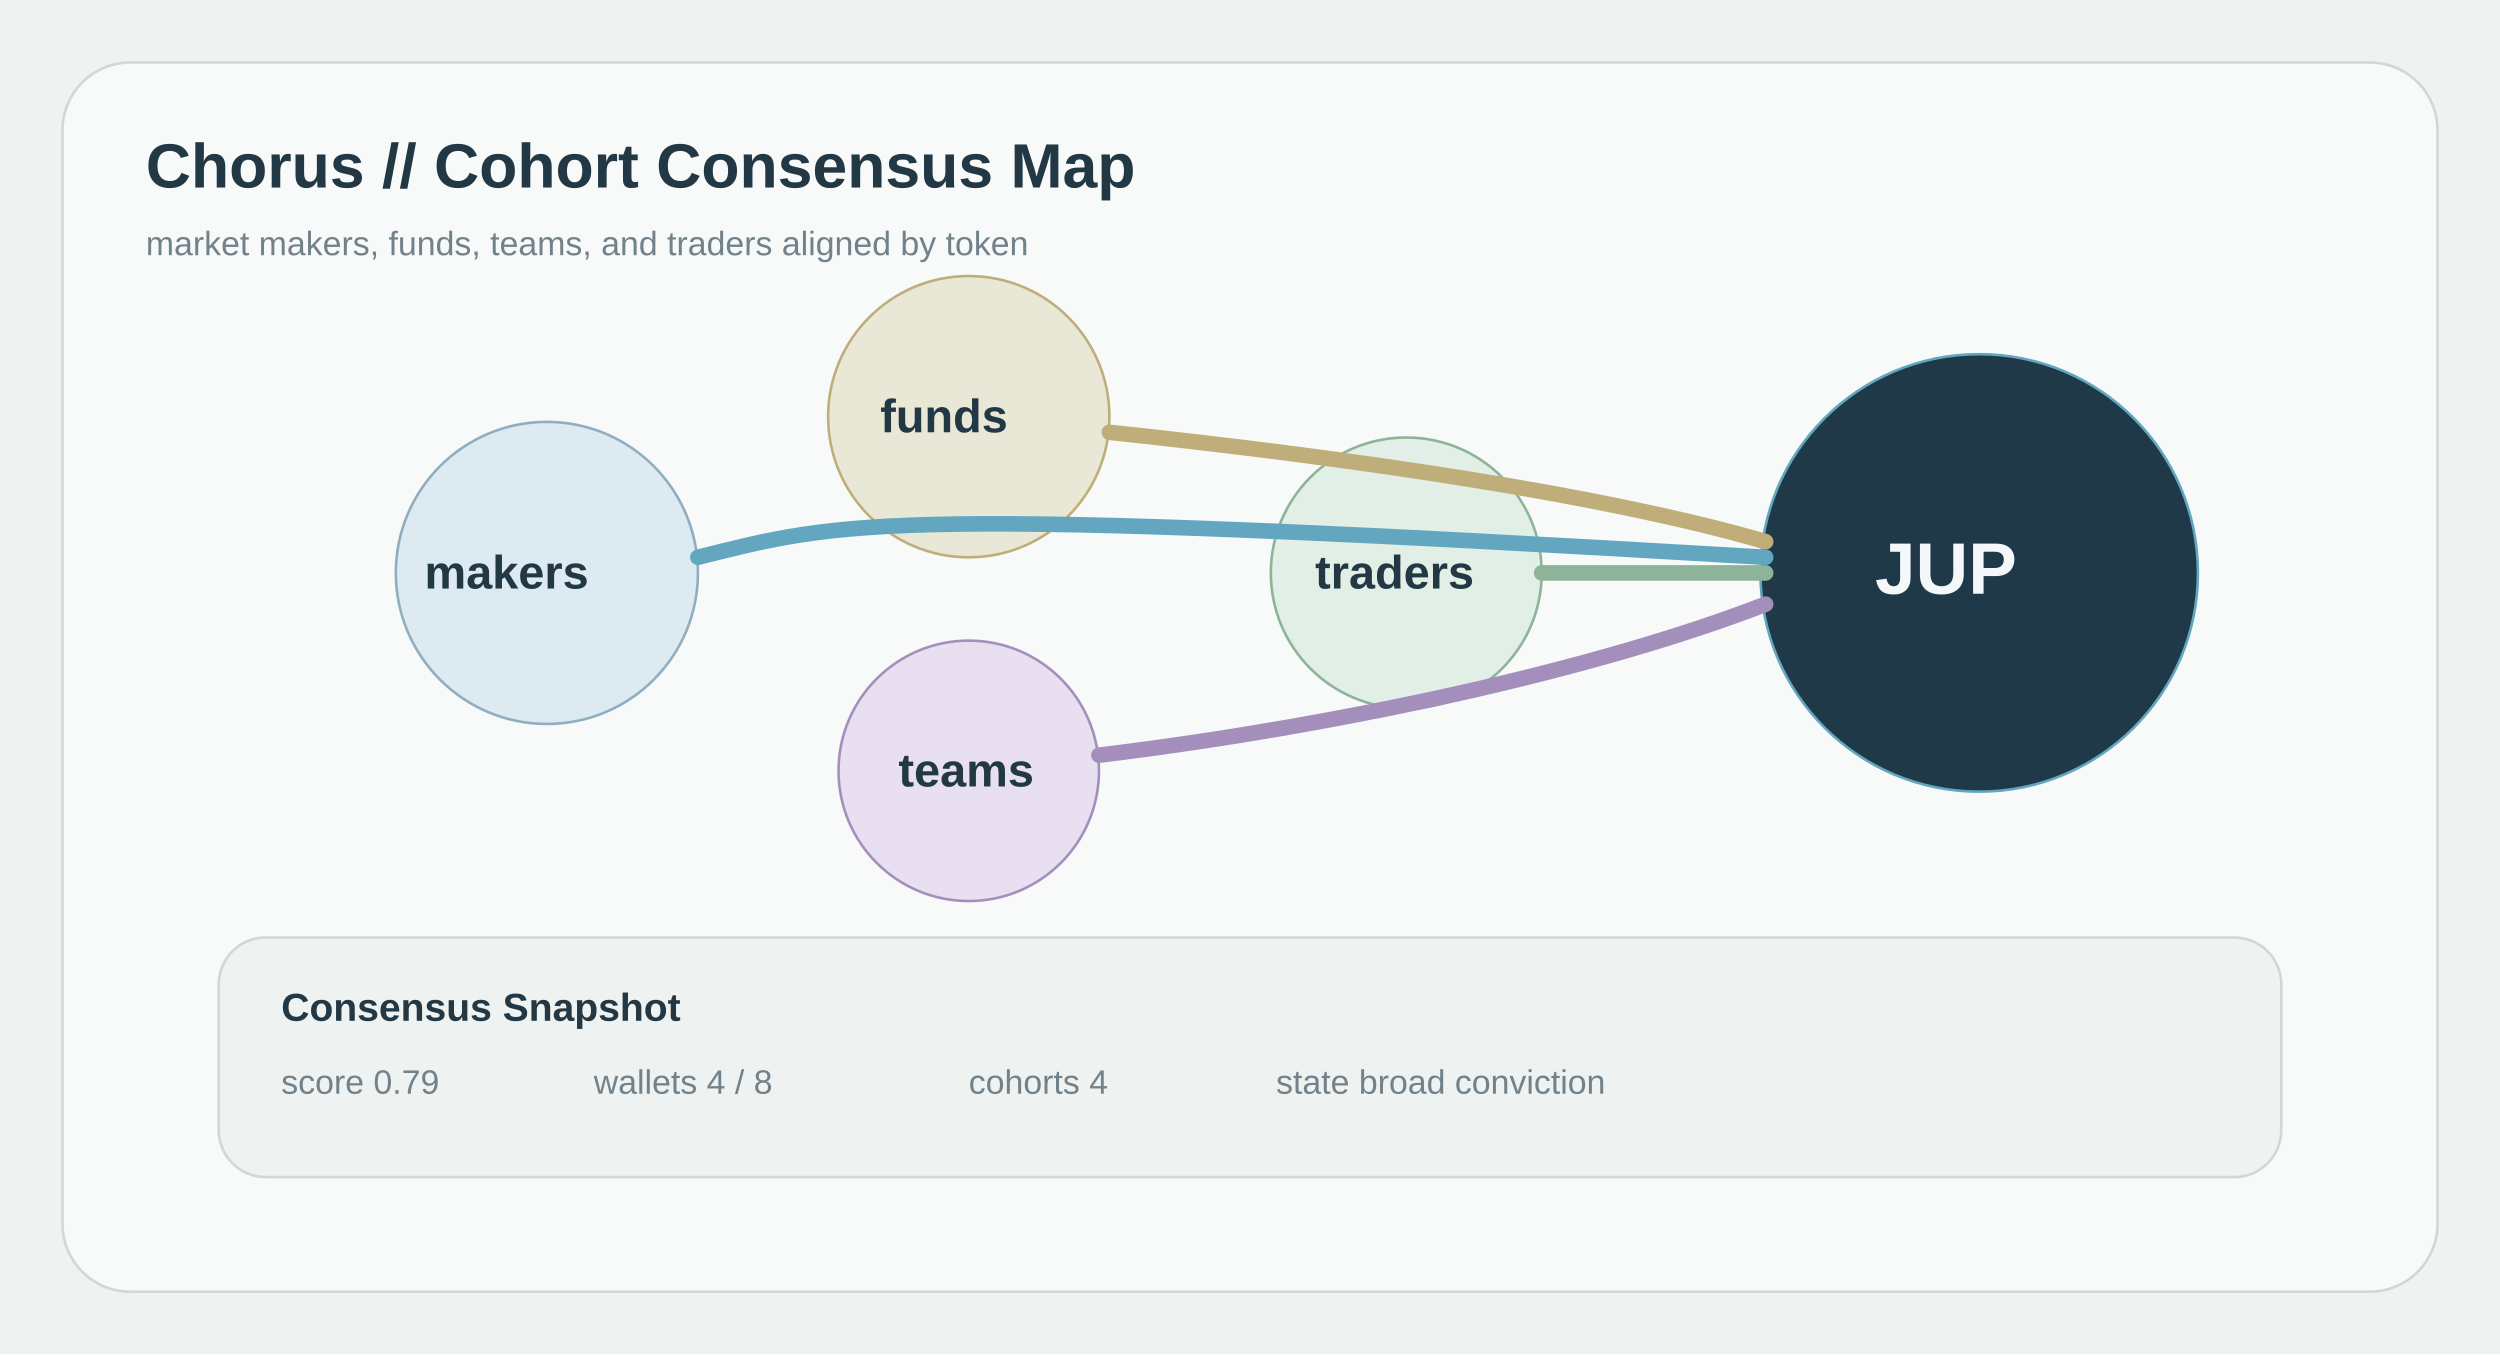
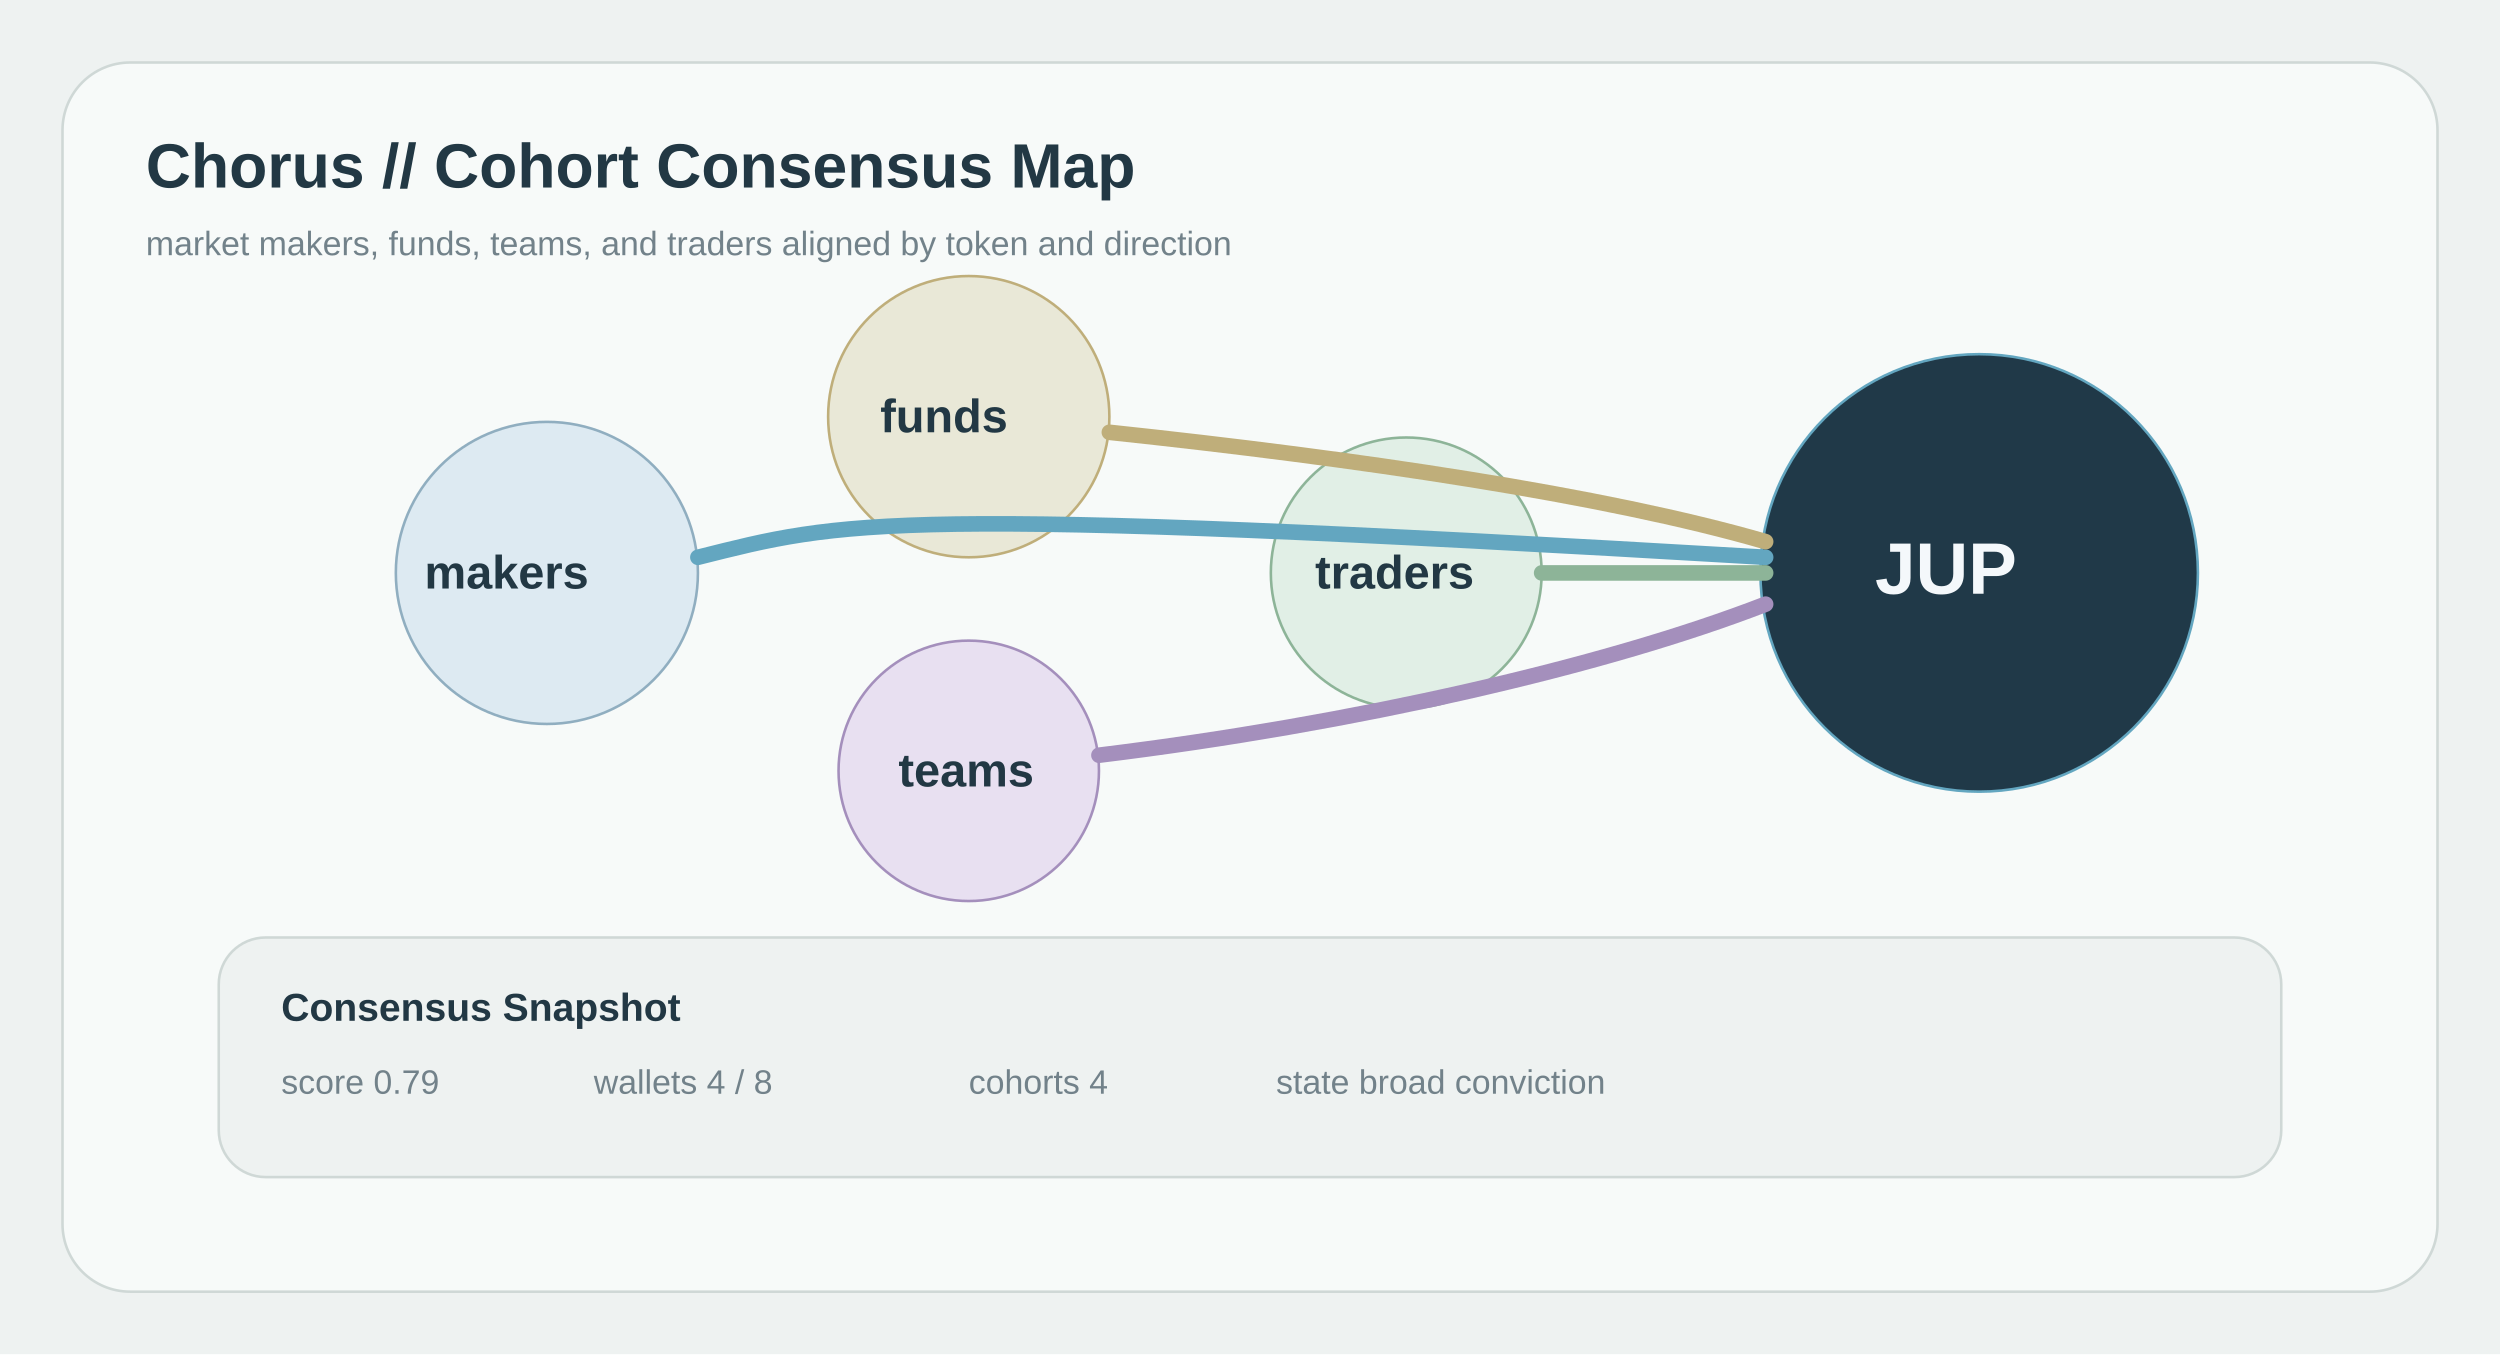
<svg xmlns="http://www.w3.org/2000/svg" width="960" height="520" viewBox="0 0 960 520" fill="none">
  <rect width="960" height="520" fill="#EEF2F1" />
  <rect x="24" y="24" width="912" height="472" rx="26" fill="#F7FAF9" stroke="#CFD8D6" />
  <text x="56" y="72" fill="#223844" font-family="Arial, sans-serif" font-size="24" font-weight="700">Chorus // Cohort Consensus Map</text>
-   <text x="56" y="98" fill="#72828A" font-family="Arial, sans-serif" font-size="13">market makers, funds, teams, and traders aligned by token</text>
+   <text x="56" y="98" fill="#72828A" font-family="Arial, sans-serif" font-size="13">market makers, funds, teams, and traders aligned by token and direction</text>
  <circle cx="210" cy="220" r="58" fill="#DDEAF2" stroke="#90AEC0" />
  <text x="163" y="226" fill="#223844" font-family="Arial, sans-serif" font-size="18" font-weight="700">makers</text>
  <circle cx="372" cy="160" r="54" fill="#E9E8D7" stroke="#BFAE7A" />
  <text x="338" y="166" fill="#223844" font-family="Arial, sans-serif" font-size="18" font-weight="700">funds</text>
  <circle cx="372" cy="296" r="50" fill="#E8E0F1" stroke="#A48FBC" />
  <text x="345" y="302" fill="#223844" font-family="Arial, sans-serif" font-size="18" font-weight="700">teams</text>
  <circle cx="540" cy="220" r="52" fill="#E1EFE6" stroke="#8DB498" />
  <text x="505" y="226" fill="#223844" font-family="Arial, sans-serif" font-size="18" font-weight="700">traders</text>
  <circle cx="760" cy="220" r="84" fill="#203948" stroke="#63A6C0" />
  <text x="720" y="228" fill="#F4F8FB" font-family="Arial, sans-serif" font-size="28" font-weight="700">JUP</text>
  <path d="M268 214 C324 200 340 194 678 214" stroke="#63A6C0" stroke-width="6" stroke-linecap="round" />
  <path d="M426 166 C520 176 616 190 678 208" stroke="#BFAE7A" stroke-width="6" stroke-linecap="round" />
  <path d="M422 290 C520 278 616 256 678 232" stroke="#A48FBC" stroke-width="6" stroke-linecap="round" />
  <path d="M592 220 C628 220 644 220 678 220" stroke="#8DB498" stroke-width="6" stroke-linecap="round" />
  <rect x="84" y="360" width="792" height="92" rx="18" fill="#EEF2F1" stroke="#CFD8D6" />
  <text x="108" y="392" fill="#223844" font-family="Arial, sans-serif" font-size="15" font-weight="700">Consensus Snapshot</text>
  <text x="108" y="420" fill="#72828A" font-family="Arial, sans-serif" font-size="13">score 0.79</text>
  <text x="228" y="420" fill="#72828A" font-family="Arial, sans-serif" font-size="13">wallets 4 / 8</text>
  <text x="372" y="420" fill="#72828A" font-family="Arial, sans-serif" font-size="13">cohorts 4</text>
  <text x="490" y="420" fill="#72828A" font-family="Arial, sans-serif" font-size="13">state broad conviction</text>
</svg>
